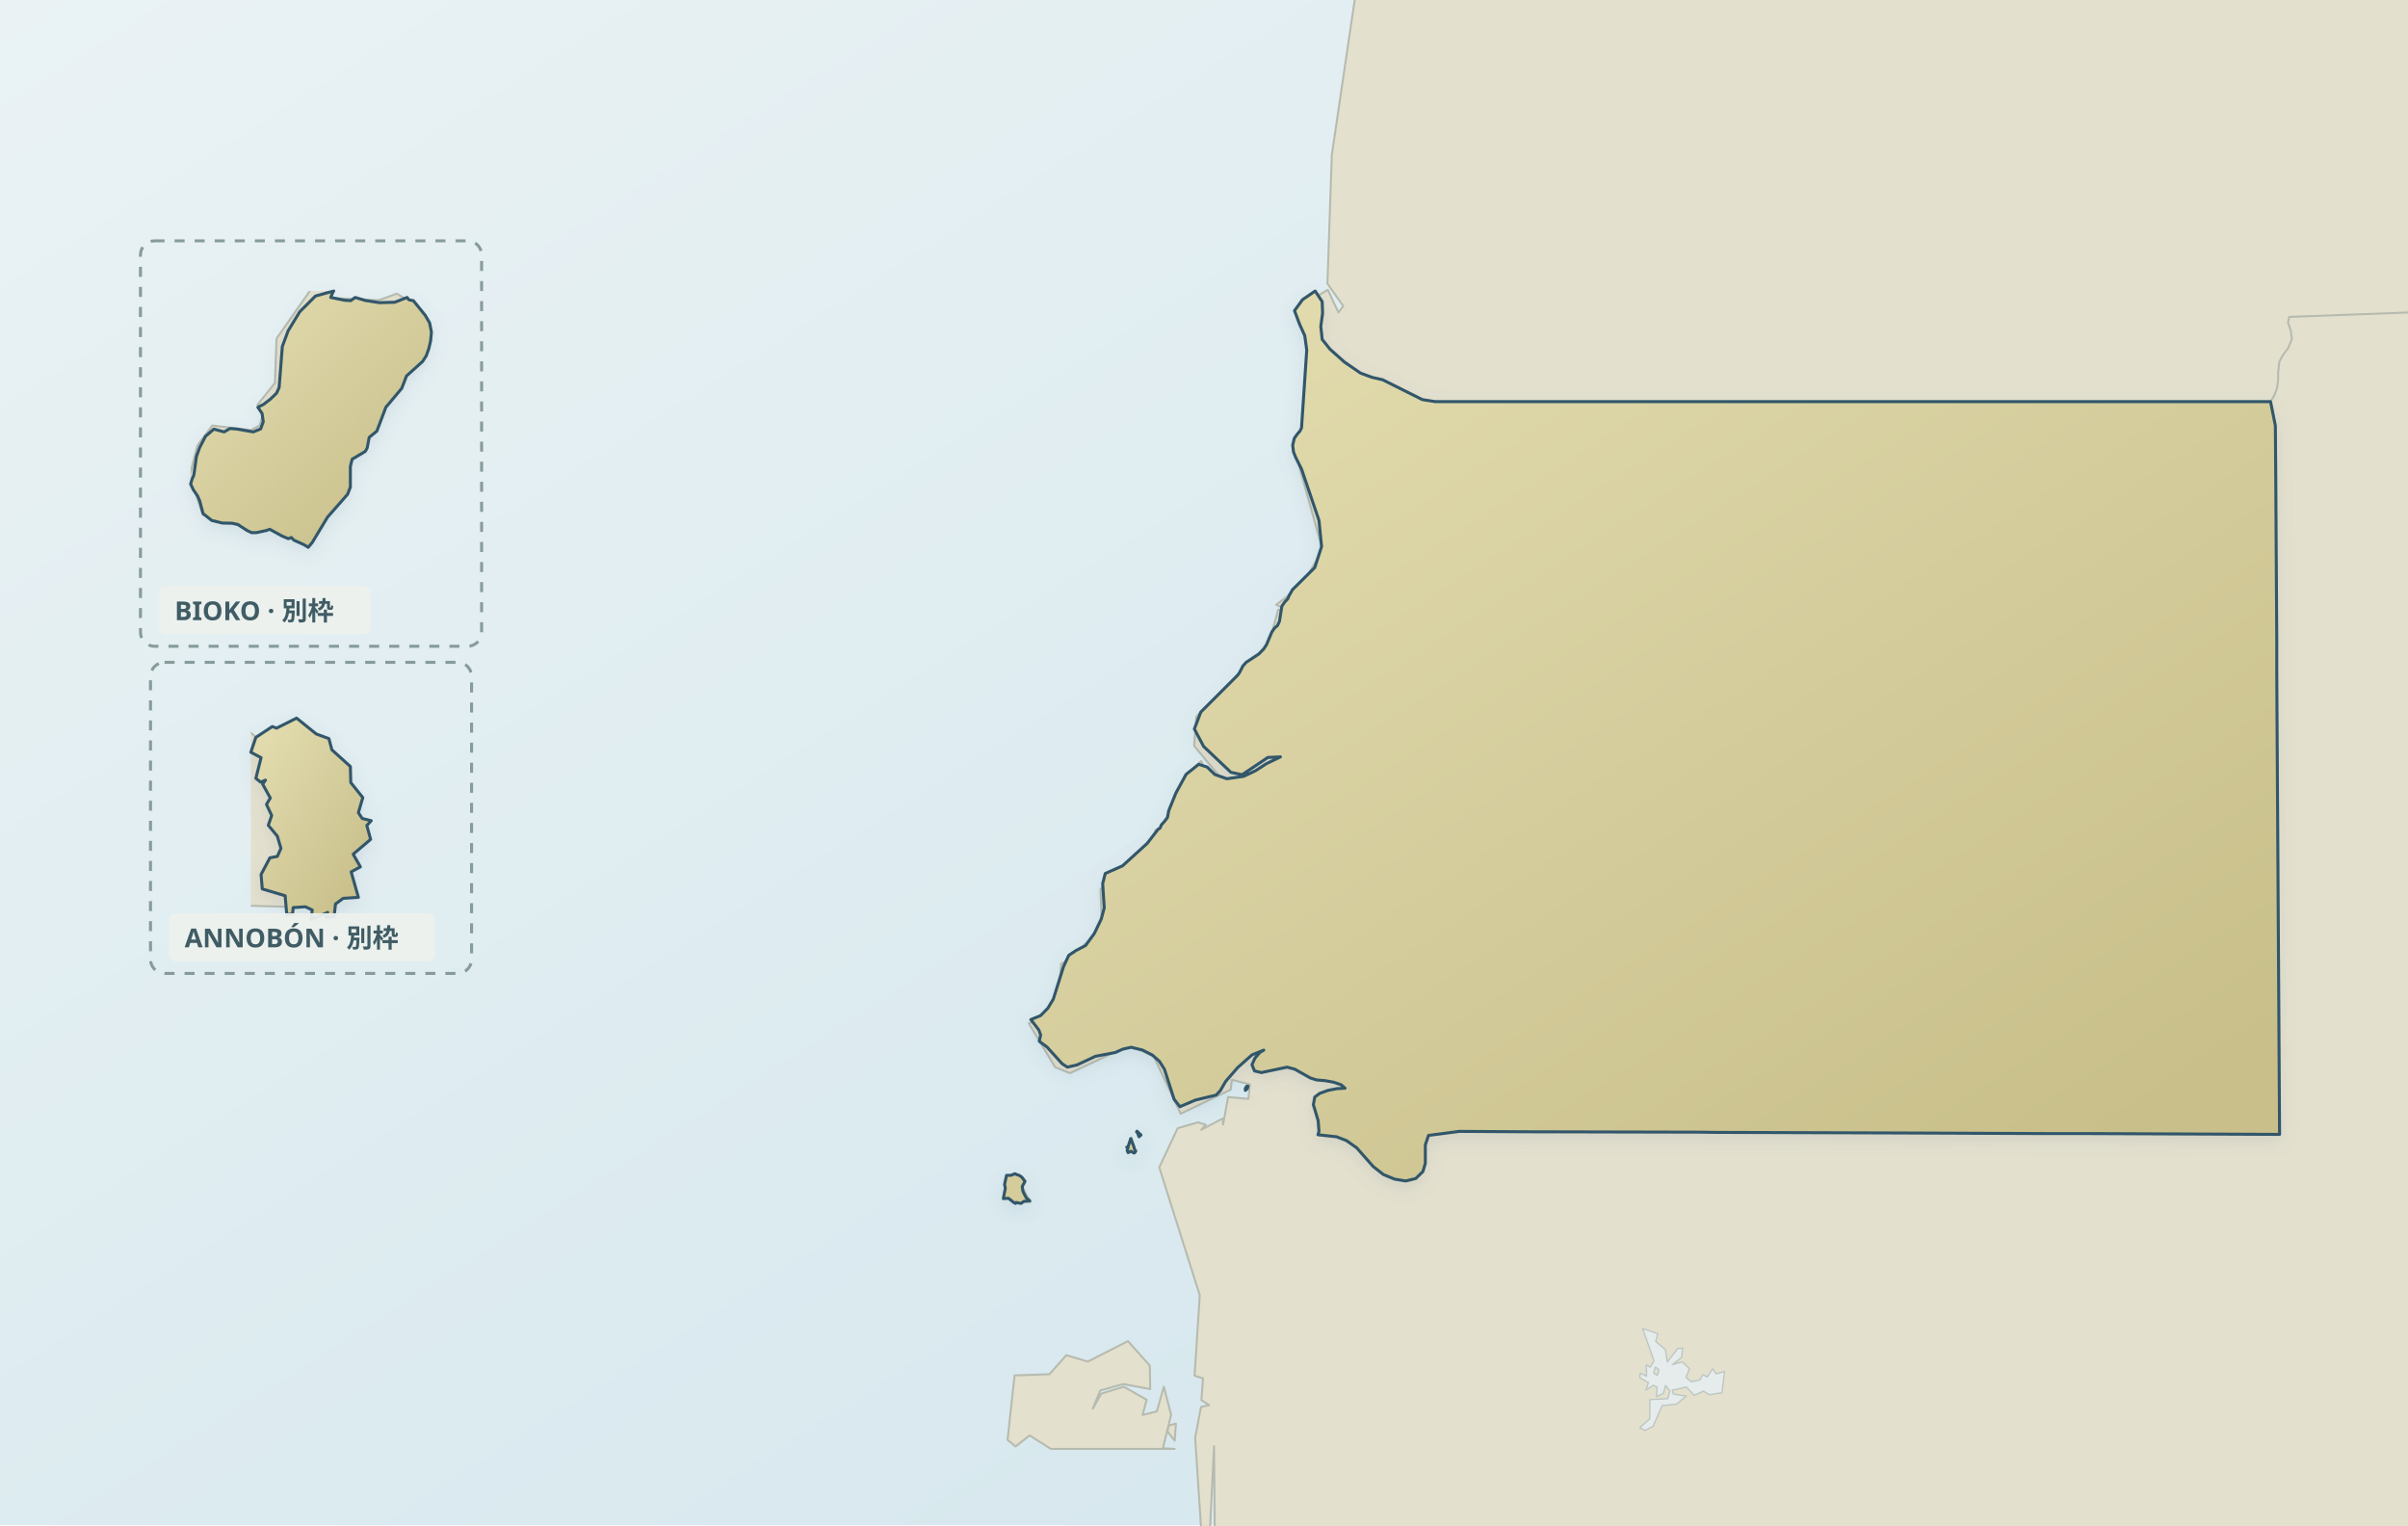
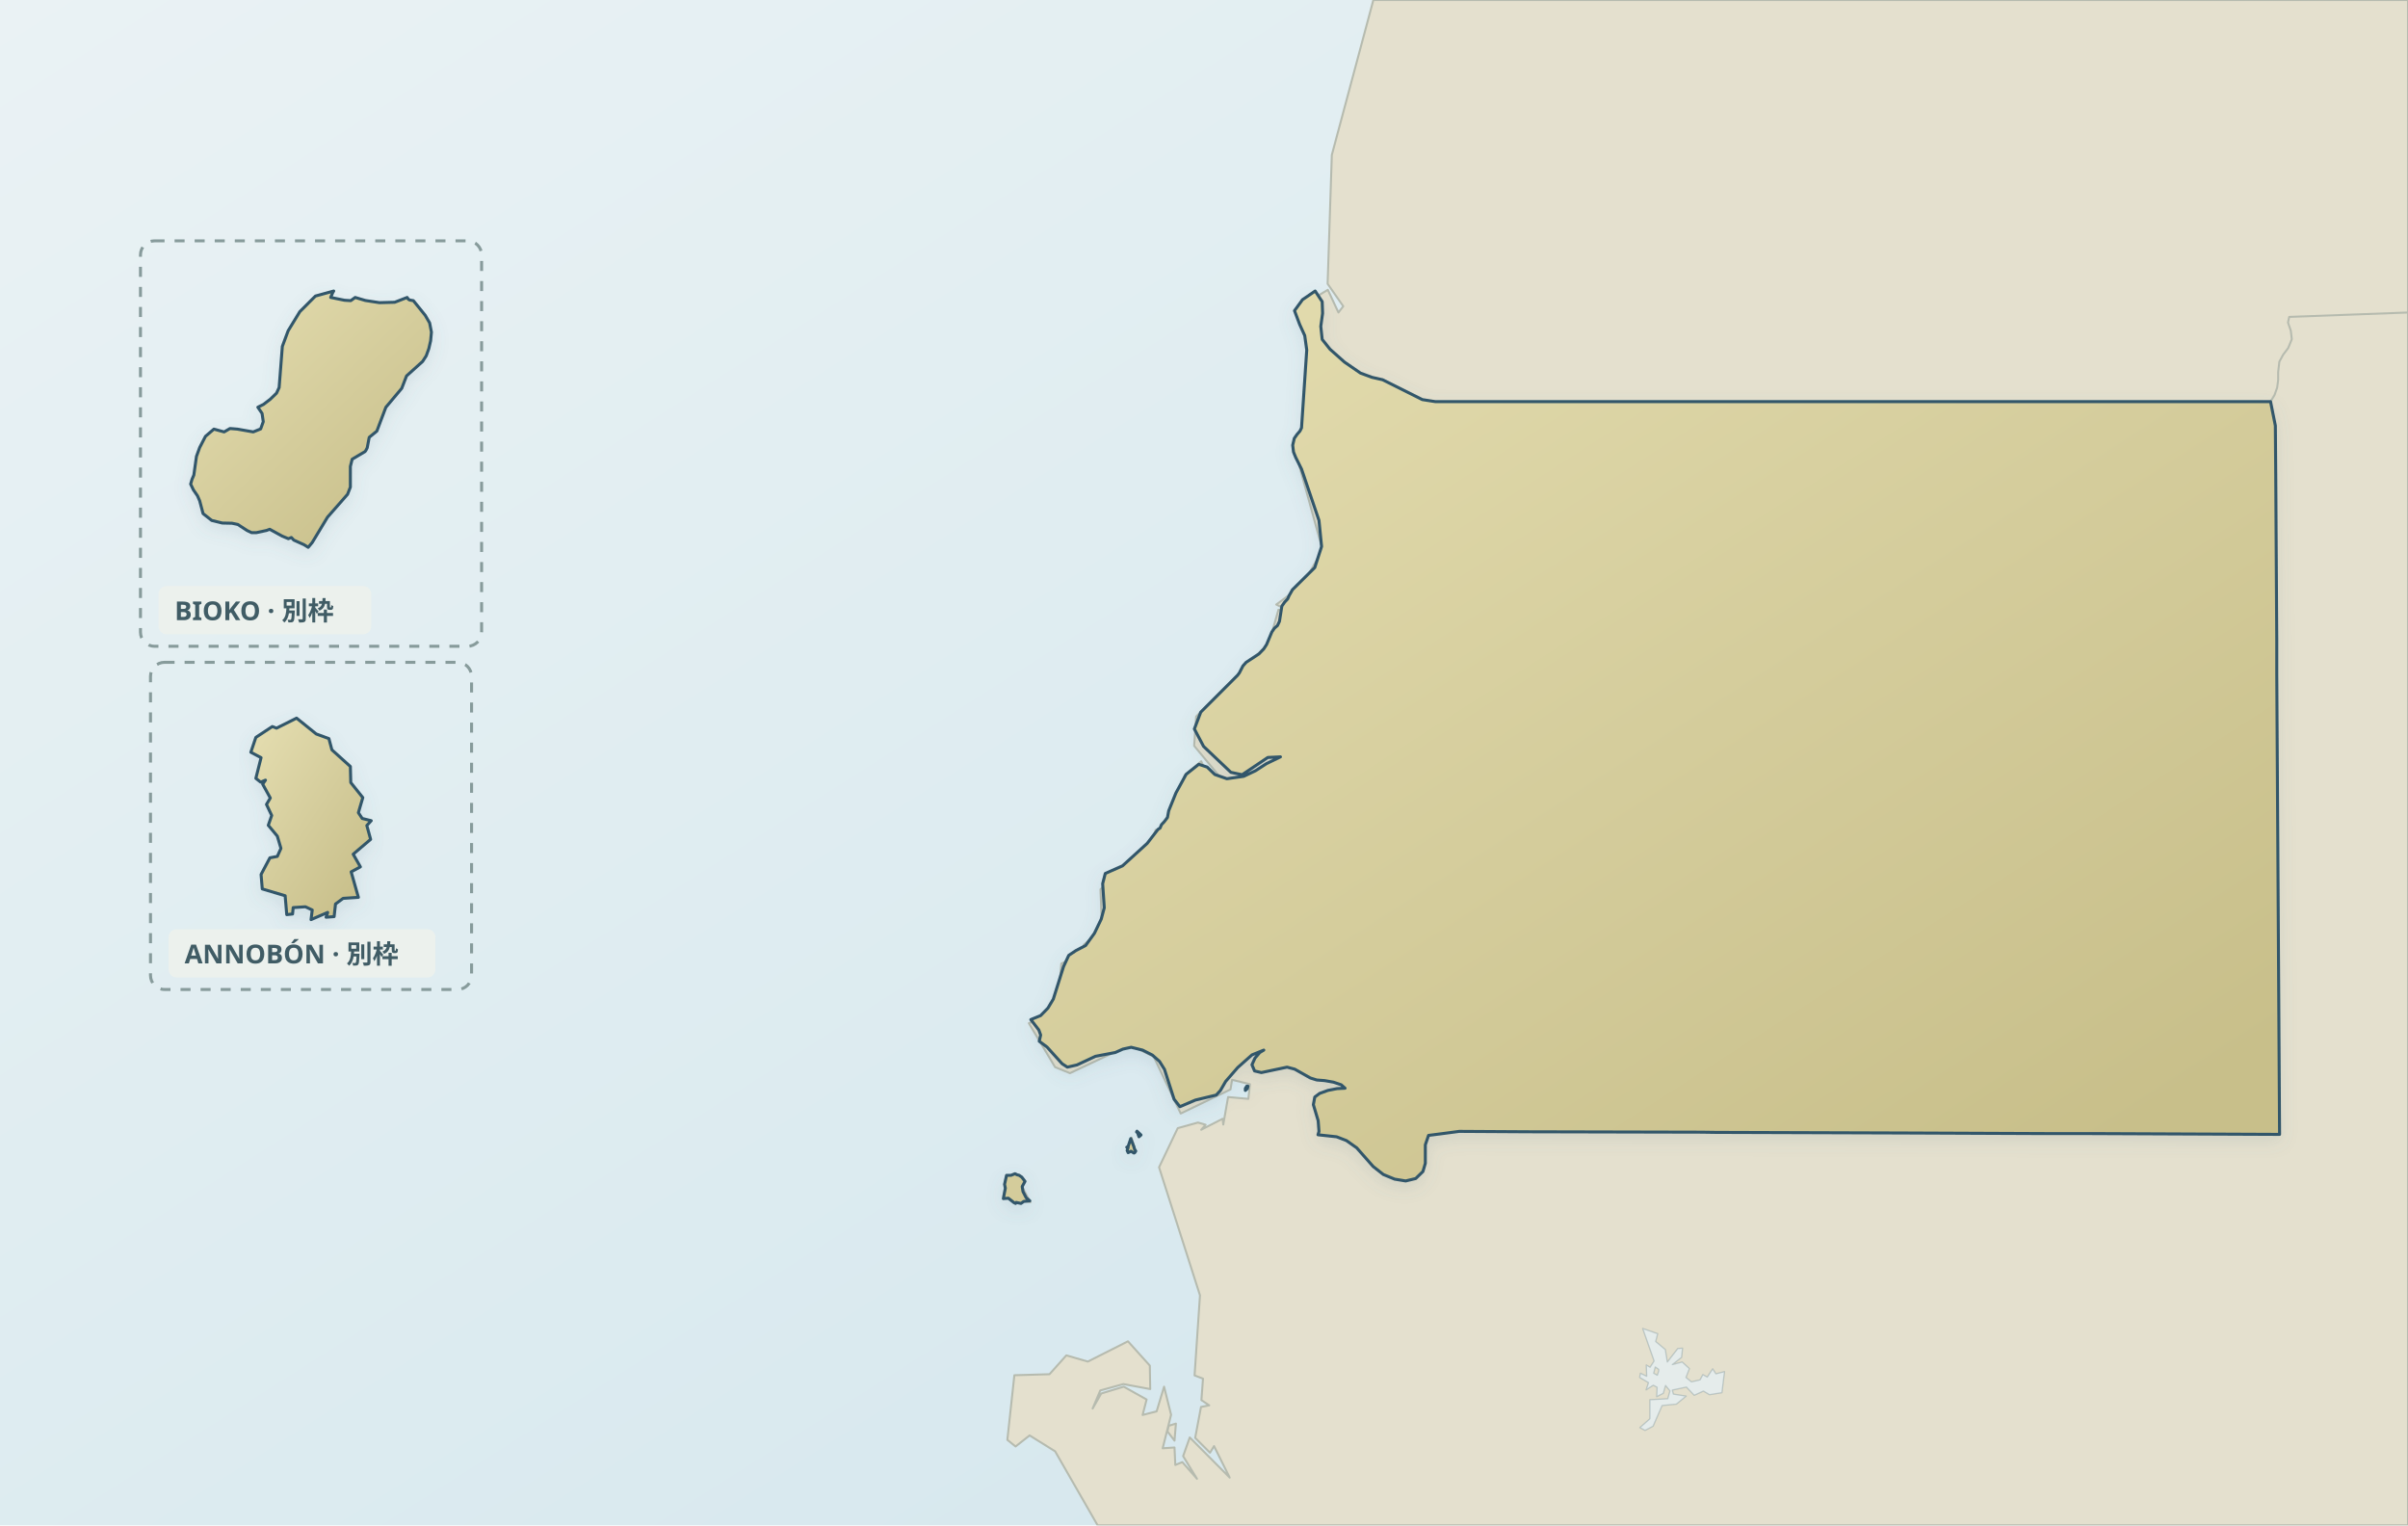
<svg xmlns="http://www.w3.org/2000/svg" viewBox="0 0 1200 760" role="img" aria-label="Map of Equatorial Guinea" data-map-style="journey-atlas-map-v3-clean-background" data-map-projection="multi-region-local-equirectangular-fit-v1">
  <defs>
    <linearGradient id="sea" x1="0" y1="0" x2="1" y2="1">
      <stop offset="0" stop-color="#eaf2f4" />
      <stop offset=".55" stop-color="#dcebf0" />
      <stop offset="1" stop-color="#d0e3eb" />
    </linearGradient>
    <linearGradient id="land" x1=".12" y1=".08" x2=".88" y2=".92">
      <stop offset="0" stop-color="#e2dbad" />
      <stop offset=".52" stop-color="#d4cc9b" />
      <stop offset="1" stop-color="#c8bf8a" />
    </linearGradient>
    <filter id="shadow" x="-10%" y="-10%" width="120%" height="120%">
      <feGaussianBlur in="SourceAlpha" stdDeviation="4" result="b" />
      <feOffset in="b" dy="3" result="o" />
      <feColorMatrix in="o" type="matrix" values="0 0 0 0 .12 0 0 0 0 .22 0 0 0 0 .28 0 0 0 .14 0" />
      <feBlend in="SourceGraphic" mode="normal" />
    </filter>
    <clipPath id="map-context-clip-mainland" clipPathUnits="userSpaceOnUse">
-       <rect x="220" y="-40" width="1100" height="900" />
-     </clipPath>
-     <clipPath id="map-context-clip-bioko" clipPathUnits="userSpaceOnUse">
-       <rect x="95" y="145" width="120" height="127.77" />
-     </clipPath>
-     <clipPath id="map-context-clip-annobon" clipPathUnits="userSpaceOnUse">
-       <rect x="125" y="355" width="60" height="105.98" />
+       <path clip-rule="evenodd" d="M 0,0 H 1200 V 760 H 0 Z M 77,108 H 233 A 19 19 0 0 1 252,127 V 315 A 19 19 0 0 1 233,334 H 77 A 19 19 0 0 1 58,315 V 127 A 19 19 0 0 1 77,108 Z M 82,318 H 228 A 19 19 0 0 1 247,337 V 486 A 19 19 0 0 1 228,505 H 82 A 19 19 0 0 1 63,486 V 337 A 19 19 0 0 1 82,318 Z" />
    </clipPath>
    <clipPath id="lake-clip-main" clipPathUnits="userSpaceOnUse">
      <path clip-rule="evenodd" d="M 0,0 H 1200 V 760 H 0 Z M 500,145 h 636 v 454.616 h -636 Z M 95,145 h 120 v 127.77 h -120 Z M 125,355 h 60 v 105.98 h -60 Z" />
    </clipPath>
  </defs>
  <rect width="1200" height="760" fill="url(#sea)" />
  <g id="geographic-context" fill="#e4e0ce" fill-rule="evenodd" stroke="#b6bbaf" stroke-width="1" stroke-linejoin="round">
-     <path data-map-context-region="mainland" d="M 585.4,717.8 L 581.8,713.2 L 582.4,710.3 L 586.0,709.3 L 585.4,717.8 Z M 502.1,717.4 L 505.6,685.3 L 523.0,684.7 L 531.4,675.2 L 542.1,678.4 L 562.1,668.2 L 573.0,680.4 L 573.2,692.1 L 559.8,689.6 L 548.3,692.8 L 544.6,701.8 L 548.8,694.4 L 560.0,690.9 L 571.4,697.4 L 569.4,705.0 L 576.5,703.2 L 580.0,690.9 L 583.6,704.9 L 579.5,721.6 L 585.4,721.9 L 523.7,721.9 L 513.1,715.2 L 506.1,720.7 L 502.1,717.4 Z M 506.1,585.3 L 513.5,599.0 L 500.2,597.0 L 501.5,586.5 L 506.1,585.3 Z M 565.8,573.5 L 561.7,572.7 L 563.9,566.8 L 565.8,573.5 Z M 595.6,716.4 L 598.5,701.0 L 602.6,700.1 L 598.7,697.6 L 599.5,686.8 L 595.3,685.4 L 597.9,645.4 L 577.7,581.6 L 586.9,562.1 L 597.0,559.2 L 600.9,560.4 L 598.6,562.9 L 609.3,557.3 L 609.5,560.3 L 612.0,546.6 L 622.1,547.5 L 622.9,540.3 L 613.9,538.0 L 613.3,542.9 L 588.4,554.9 L 575.0,526.4 L 563.0,520.7 L 533.2,534.7 L 525.8,531.7 L 512.7,509.9 L 519.1,507.4 L 520.8,513.2 L 523.4,499.9 L 527.4,499.1 L 528.8,480.2 L 535.8,476.8 L 538.6,480.3 L 540.2,470.8 L 549.2,462.9 L 548.4,443.1 L 573.7,420.2 L 575.9,413.5 L 580.5,413.6 L 579.7,418.6 L 590.5,386.3 L 598.6,379.2 L 602.8,388.5 L 608.2,387.4 L 595.1,371.6 L 596.2,357.0 L 632.5,320.2 L 637.0,303.8 L 643.6,305.1 L 636.0,301.3 L 648.7,291.7 L 659.1,274.0 L 646.9,230.4 L 653.0,230.8 L 644.6,223.6 L 653.8,201.1 L 652.5,168.3 L 647.4,152.8 L 661.7,144.4 L 667.0,155.7 L 669.4,152.5 L 661.5,141.3 L 663.7,77.2 L 681.0,-40.0 L 1202.9,-40.0 L 1202.9,800.0 L 605.7,800.0 L 605.0,720.6 L 601.1,800.0 L 595.6,716.4 Z" clip-path="url(#map-context-clip-mainland)" />
-     <path data-map-context-region="bioko" d="M 105.8,212.0 L 125.0,214.3 L 129.4,212.0 L 131.4,205.5 L 128.3,201.7 L 137.0,190.8 L 137.8,168.7 L 154.6,144.7 L 160.8,141.8 L 164.4,148.4 L 188.6,149.6 L 197.8,146.3 L 205.2,150.9 L 209.2,158.7 L 208.9,174.8 L 192.6,196.8 L 181.5,216.1 L 180.9,223.1 L 171.7,229.7 L 171.5,246.3 L 151.8,270.3 L 132.6,262.4 L 125.4,263.8 L 101.1,256.5 L 94.5,237.1 L 98.4,221.9 L 105.8,212.0 Z M 290.4,97.7 L 295.4,103.6 L 295.4,111.2 L 289.8,106.7 L 288.0,101.5 L 290.4,97.7 Z M 295.4,97.7 L 295.4,103.5 L 291.5,98.5 L 293.1,96.3 L 295.4,97.7 Z M 275.1,104.7 L 272.0,104.0 L 270.6,107.5 L 270.6,95.7 L 268.1,93.4 L 248.9,93.2 L 234.0,83.4 L 295.4,83.4 L 295.4,93.5 L 289.7,96.3 L 278.2,109.3 L 275.1,104.7 Z" clip-path="url(#map-context-clip-bioko)" />
-     <path data-map-context-region="annobon" d="M 104.9,383.1 L 123.1,363.5 L 147.8,384.4 L 147.1,451.9 L 121.3,451.2 L 104.9,383.1 Z" clip-path="url(#map-context-clip-annobon)" />
+     <path data-map-context-region="mainland" d="M 582.4,710.4 L 586.0,709.3 L 585.3,717.8 L 581.8,713.2 L 582.4,710.4 Z M 500.2,596.9 L 501.5,586.5 L 506.1,585.3 L 513.5,599.0 L 500.2,596.9 Z M 561.7,572.7 L 563.9,566.8 L 565.9,573.5 L 561.7,572.7 Z M 505.5,685.2 L 523.0,684.7 L 531.4,675.3 L 542.1,678.4 L 562.1,668.3 L 573.0,680.4 L 573.2,692.1 L 559.8,689.6 L 548.3,692.8 L 544.5,701.8 L 548.8,694.3 L 560.0,690.9 L 571.4,697.3 L 569.4,705.0 L 576.4,703.2 L 580.1,690.9 L 583.6,704.9 L 579.4,721.6 L 585.3,721.2 L 585.7,729.9 L 589.2,728.5 L 596.5,736.8 L 589.6,725.5 L 592.9,716.2 L 612.8,736.2 L 605.0,720.5 L 603.0,723.8 L 595.6,716.4 L 598.5,701.0 L 602.6,700.2 L 598.7,697.6 L 599.5,686.9 L 595.3,685.3 L 598.0,645.4 L 577.6,581.6 L 586.9,562.1 L 597.0,559.3 L 600.8,560.4 L 598.6,562.9 L 609.3,557.4 L 609.6,560.3 L 612.0,546.6 L 622.1,547.5 L 622.9,540.2 L 614.0,538.0 L 613.2,542.8 L 588.4,554.8 L 574.9,526.4 L 562.9,520.7 L 533.2,534.7 L 525.8,531.7 L 512.7,509.8 L 519.1,507.4 L 520.8,513.2 L 523.4,499.9 L 527.3,499.1 L 528.9,480.1 L 535.8,476.9 L 538.7,480.2 L 540.1,470.7 L 549.2,462.9 L 548.4,443.1 L 573.7,420.1 L 575.9,413.5 L 580.5,413.6 L 579.7,418.6 L 590.4,386.2 L 598.6,379.3 L 602.8,388.5 L 608.2,387.4 L 595.1,371.6 L 596.1,357.0 L 632.4,320.3 L 637.1,303.8 L 643.6,305.1 L 636.0,301.2 L 648.8,291.8 L 659.1,274.0 L 647.0,230.3 L 653.0,230.8 L 644.6,223.5 L 653.7,201.1 L 652.4,168.2 L 647.5,152.9 L 661.7,144.4 L 667.0,155.7 L 669.4,152.6 L 661.6,141.4 L 663.7,77.2 L 684.4,-0.0 L 1200.0,-0.0 L 1200.0,760.0 L 547.0,760.0 L 525.8,723.1 L 513.1,715.2 L 506.1,720.7 L 502.0,717.4 L 505.5,685.2 Z" clip-path="url(#map-context-clip-mainland)" />
    <path data-map-context-border="cameroon-gabon" d="M 1131.5,200.1 L 1133.5,196.8 L 1134.8,193.1 L 1135.3,189.3 L 1135.3,185.4 L 1135.9,180.2 L 1137.8,176.7 L 1140.3,173.4 L 1142.1,169.0 L 1141.6,164.8 L 1140.2,160.7 L 1140.8,157.9 L 1224.3,154.8" fill="none" stroke="#b6bbaf" stroke-width="1" stroke-linejoin="round" stroke-linecap="round" clip-path="url(#map-context-clip-mainland)" />
  </g>
  <g data-map-region="mainland">
    <path d="M 655.4,145.0 L 658.9,150.3 L 659.1,156.1 L 658.2,162.6 L 658.9,169.1 L 662.8,174.0 L 670.0,180.4 L 678.0,185.9 L 683.7,188.0 L 689.0,189.2 L 708.8,199.1 L 715.2,200.1 L 757.3,200.1 L 777.4,200.1 L 846.2,200.1 L 850.9,200.1 L 944.4,200.1 L 1037.9,200.1 L 1131.5,200.1 L 1133.9,212.1 L 1134.1,237.2 L 1134.6,319.2 L 1134.6,335.6 L 1135.0,401.2 L 1135.5,483.2 L 1136.0,565.2 L 1042.3,564.8 L 1019.4,564.8 L 948.6,564.5 L 855.0,564.2 L 847.8,564.1 L 761.3,563.9 L 727.2,563.7 L 718.2,564.9 L 711.9,565.7 L 710.3,570.4 L 710.3,579.6 L 709.1,583.7 L 705.5,587.2 L 700.5,588.4 L 695.0,587.5 L 689.4,585.2 L 684.3,581.2 L 676.1,571.9 L 671.0,568.3 L 666.1,566.4 L 656.8,565.4 L 657.3,563.7 L 656.9,558.4 L 654.5,550.4 L 655.2,546.6 L 657.6,544.8 L 661.7,543.3 L 666.3,542.4 L 670.3,542.2 L 668.4,540.5 L 664.6,539.2 L 660.1,538.4 L 656.2,538.1 L 653.0,537.1 L 645.2,532.7 L 641.4,531.7 L 628.6,534.4 L 625.2,533.6 L 623.9,530.5 L 625.4,527.2 L 627.8,524.4 L 629.8,523.2 L 623.9,525.6 L 616.8,531.9 L 610.8,538.8 L 608.2,543.3 L 606.1,545.6 L 595.7,548.1 L 588.0,551.4 L 585.1,547.7 L 580.3,532.8 L 577.8,528.8 L 574.3,525.7 L 569.4,523.2 L 563.7,521.8 L 559.6,522.7 L 555.8,524.4 L 545.9,526.3 L 536.7,530.6 L 531.9,531.7 L 529.3,530.0 L 521.8,521.7 L 517.9,518.8 L 518.6,515.7 L 517.7,513.2 L 513.7,508.0 L 518.6,506.0 L 522.2,502.3 L 524.9,497.8 L 530.0,481.6 L 532.6,476.0 L 536.2,473.6 L 541.0,471.1 L 545.4,465.0 L 548.8,457.9 L 550.3,452.3 L 549.5,440.3 L 550.8,435.2 L 559.4,431.4 L 571.7,420.2 L 577.1,413.2 L 578.1,412.6 L 578.8,410.9 L 580.2,409.4 L 581.8,407.3 L 582.4,404.0 L 586.0,395.1 L 591.1,385.8 L 597.4,380.8 L 601.6,382.2 L 605.4,385.9 L 611.4,388.0 L 619.8,386.8 L 625.7,384.0 L 631.1,380.5 L 638.1,377.1 L 631.8,377.4 L 619.0,386.0 L 613.4,384.8 L 599.8,371.9 L 595.2,363.2 L 598.4,354.8 L 616.7,336.5 L 617.6,335.3 L 619.4,331.8 L 621.0,330.0 L 627.4,325.8 L 629.8,323.3 L 631.2,321.1 L 633.8,314.9 L 635.1,313.0 L 636.6,311.7 L 637.6,309.6 L 638.8,302.0 L 640.2,300.0 L 641.7,298.4 L 642.4,296.8 L 644.1,293.8 L 655.2,282.8 L 658.6,272.3 L 657.3,259.3 L 648.6,233.7 L 645.7,227.9 L 644.6,225.2 L 644.2,221.8 L 645.0,218.4 L 646.4,216.4 L 647.8,214.8 L 648.6,213.2 L 651.2,174.4 L 650.2,167.2 L 647.7,161.7 L 645.1,154.8 L 649.1,149.3 Z M 506.8,585.3 L 505.8,584.8 L 503.8,585.6 L 501.6,585.6 L 500.6,590.1 L 501.0,592.0 L 500.0,597.2 L 502.5,597.0 L 505.3,599.2 L 506.1,599.6 L 506.4,599.1 L 508.8,599.6 L 510.2,598.6 L 513.2,598.3 L 511.4,596.8 L 509.8,593.7 L 509.4,591.2 L 510.8,588.6 L 509.2,586.5 L 507.9,585.6 Z M 620.6,543.3 L 621.6,542.4 L 621.9,541.2 L 621.3,541.2 L 620.6,542.3 Z M 565.0,571.2 L 563.5,567.3 L 562.2,571.2 L 561.5,571.6 L 562.2,571.7 L 561.7,573.2 L 562.2,574.3 L 563.6,573.6 L 565.1,574.5 L 565.5,574.3 L 566.0,573.5 L 565.4,572.6 Z M 566.6,563.6 L 566.4,564.0 L 566.9,564.4 L 567.6,566.4 L 568.6,565.5 Z" fill="url(#land)" fill-rule="evenodd" stroke="#31576a" stroke-width="1.5" stroke-linejoin="round" stroke-linecap="round" filter="url(#shadow)" />
  </g>
  <g data-map-region="bioko">
    <path d="M 206.0,149.8 L 211.9,157.1 L 214.1,160.9 L 215.0,165.5 L 214.6,169.8 L 213.7,173.7 L 212.4,177.3 L 210.6,180.1 L 202.6,187.3 L 200.2,193.5 L 192.9,202.2 L 192.3,202.9 L 187.8,214.8 L 184.0,217.9 L 183.0,223.1 L 182.4,224.3 L 181.9,225.0 L 175.5,228.8 L 174.6,232.4 L 174.6,242.7 L 173.2,246.3 L 163.2,257.7 L 155.6,270.3 L 153.6,272.7 L 151.5,271.4 L 146.4,269.1 L 145.2,267.8 L 143.7,268.4 L 140.6,267.1 L 134.4,263.7 L 132.8,264.3 L 127.7,265.4 L 125.4,265.4 L 123.1,264.3 L 118.5,261.3 L 115.6,260.7 L 110.8,260.6 L 105.5,259.3 L 101.2,255.9 L 99.5,249.5 L 98.4,247.0 L 96.4,244.1 L 95.0,241.2 L 95.7,238.8 L 96.6,236.7 L 97.9,227.4 L 99.5,223.0 L 102.4,217.4 L 106.6,213.8 L 111.7,215.2 L 114.6,213.5 L 118.3,213.8 L 126.2,215.2 L 129.9,213.7 L 131.2,210.1 L 130.6,206.0 L 128.5,202.9 L 131.3,201.5 L 134.7,198.9 L 137.8,195.9 L 139.1,193.1 L 140.7,172.6 L 143.6,164.8 L 149.4,155.3 L 157.2,147.5 L 166.3,145.0 L 165.8,145.8 L 164.8,148.2 L 171.7,149.6 L 174.8,149.8 L 177.0,148.2 L 182.0,149.7 L 189.1,150.8 L 196.7,150.6 L 202.9,148.2 L 203.5,149.1 L 204.2,149.5 Z" fill="url(#land)" fill-rule="evenodd" stroke="#31576a" stroke-width="1.5" stroke-linejoin="round" stroke-linecap="round" filter="url(#shadow)" />
  </g>
  <g data-map-region="annobon">
    <path d="M 130.7,442.9 L 142.1,446.3 L 142.9,455.7 L 145.8,455.4 L 146.1,452.2 L 152.2,451.8 L 155.6,453.4 L 155.0,458.2 L 163.3,454.6 L 162.5,457.0 L 166.5,456.7 L 167.2,450.4 L 171.0,447.6 L 178.6,447.1 L 175.0,434.4 L 179.6,431.9 L 176.0,425.6 L 184.7,418.2 L 182.8,411.3 L 185.0,408.9 L 180.5,407.8 L 178.6,404.9 L 180.8,397.4 L 174.8,389.9 L 174.6,381.9 L 165.4,373.6 L 163.9,368.0 L 157.6,365.7 L 147.8,357.8 L 137.8,362.8 L 135.7,362.0 L 127.5,367.4 L 125.0,374.8 L 130.1,377.5 L 127.5,387.8 L 129.9,389.7 L 132.3,388.7 L 130.9,390.7 L 134.7,397.6 L 132.8,400.8 L 135.4,406.3 L 133.7,411.2 L 138.2,416.6 L 140.0,422.7 L 138.2,426.7 L 134.5,427.4 L 130.1,435.7 Z" fill="url(#land)" fill-rule="evenodd" stroke="#31576a" stroke-width="1.5" stroke-linejoin="round" stroke-linecap="round" filter="url(#shadow)" />
  </g>
  <g data-map-inset-frame="bioko">
    <rect rx="7" x="70" y="120" width="170" height="202" fill="none" stroke="#879b9b" stroke-width="1.5" stroke-dasharray="5 5" />
  </g>
  <g data-map-inset-frame="annobon">
-     <rect rx="7" x="75" y="330" width="160" height="155" fill="none" stroke="#879b9b" stroke-width="1.5" stroke-dasharray="5 5" />
+     <rect rx="7" x="75" y="330" width="160" height="163" fill="none" stroke="#879b9b" stroke-width="1.5" stroke-dasharray="5 5" />
  </g>
  <g data-map-inset-explanation="true" font-family="sans-serif" fill="#405c65" />
  <g id="inland-water-auto" fill="#e5eceb" stroke="#6f8a92" stroke-opacity=".35" stroke-width=".65" fill-rule="evenodd" stroke-linejoin="round" stroke-linecap="round">
    <g clip-path="url(#lake-clip-main)">
      <path data-map-auto-lake="1" d="M 840.4,691.1 L 844.3,695.2 L 848.9,693.1 L 851.9,694.9 L 858.1,693.9 L 859.4,683.4 L 855.1,684.5 L 853.5,682.0 L 850.8,686.1 L 848.6,684.9 L 847.2,687.5 L 842.9,688.5 L 840.2,686.3 L 841.9,681.9 L 838.3,678.6 L 833.4,679.9 L 838.0,676.3 L 838.5,671.7 L 836.1,671.9 L 830.9,678.6 L 829.9,672.4 L 825.1,668.4 L 826.1,664.5 L 818.6,661.9 L 824.3,678.1 L 822.3,681.2 L 820.4,680.1 L 820.6,685.7 L 817.5,684.2 L 817.1,686.3 L 821.5,688.9 L 820.3,692.5 L 823.9,690.2 L 825.8,691.2 L 825.6,695.9 L 828.9,694.2 L 830.0,690.3 L 832.2,693.0 L 831.1,696.9 L 822.2,697.4 L 822.2,706.9 L 817.2,711.3 L 819.8,712.7 L 823.8,710.6 L 828.3,700.3 L 835.4,699.6 L 840.3,695.6 L 833.9,694.6 L 833.4,692.6 L 840.4,691.1 Z M 826.6,682.3 L 826.6,683.1 L 825.9,685.2 L 824.1,684.2 L 824.9,681.1 L 826.6,682.3 Z" />
    </g>
  </g>
  <g id="map-inset-labels" />
  <g data-map-inset-standard="true" aria-hidden="true">
    <g data-map-inset-labels="true" font-family="sans-serif" fill="#405c65">
      <rect x="79" y="292" width="106" height="24" rx="4" fill="#edf1ed" fill-opacity=".94" />
      <text x="87" y="309" font-size="13" font-weight="600">BIOKO · 別枠</text>
-       <rect x="84" y="455" width="133" height="24" rx="4" fill="#edf1ed" fill-opacity=".94" />
-       <text x="92" y="472" font-size="13" font-weight="600">ANNOBÓN · 別枠</text>
+       <rect x="84" y="463" width="133" height="24" rx="4" fill="#edf1ed" fill-opacity=".94" />
+       <text x="92" y="480" font-size="13" font-weight="600">ANNOBÓN · 別枠</text>
    </g>
  </g>
</svg>
